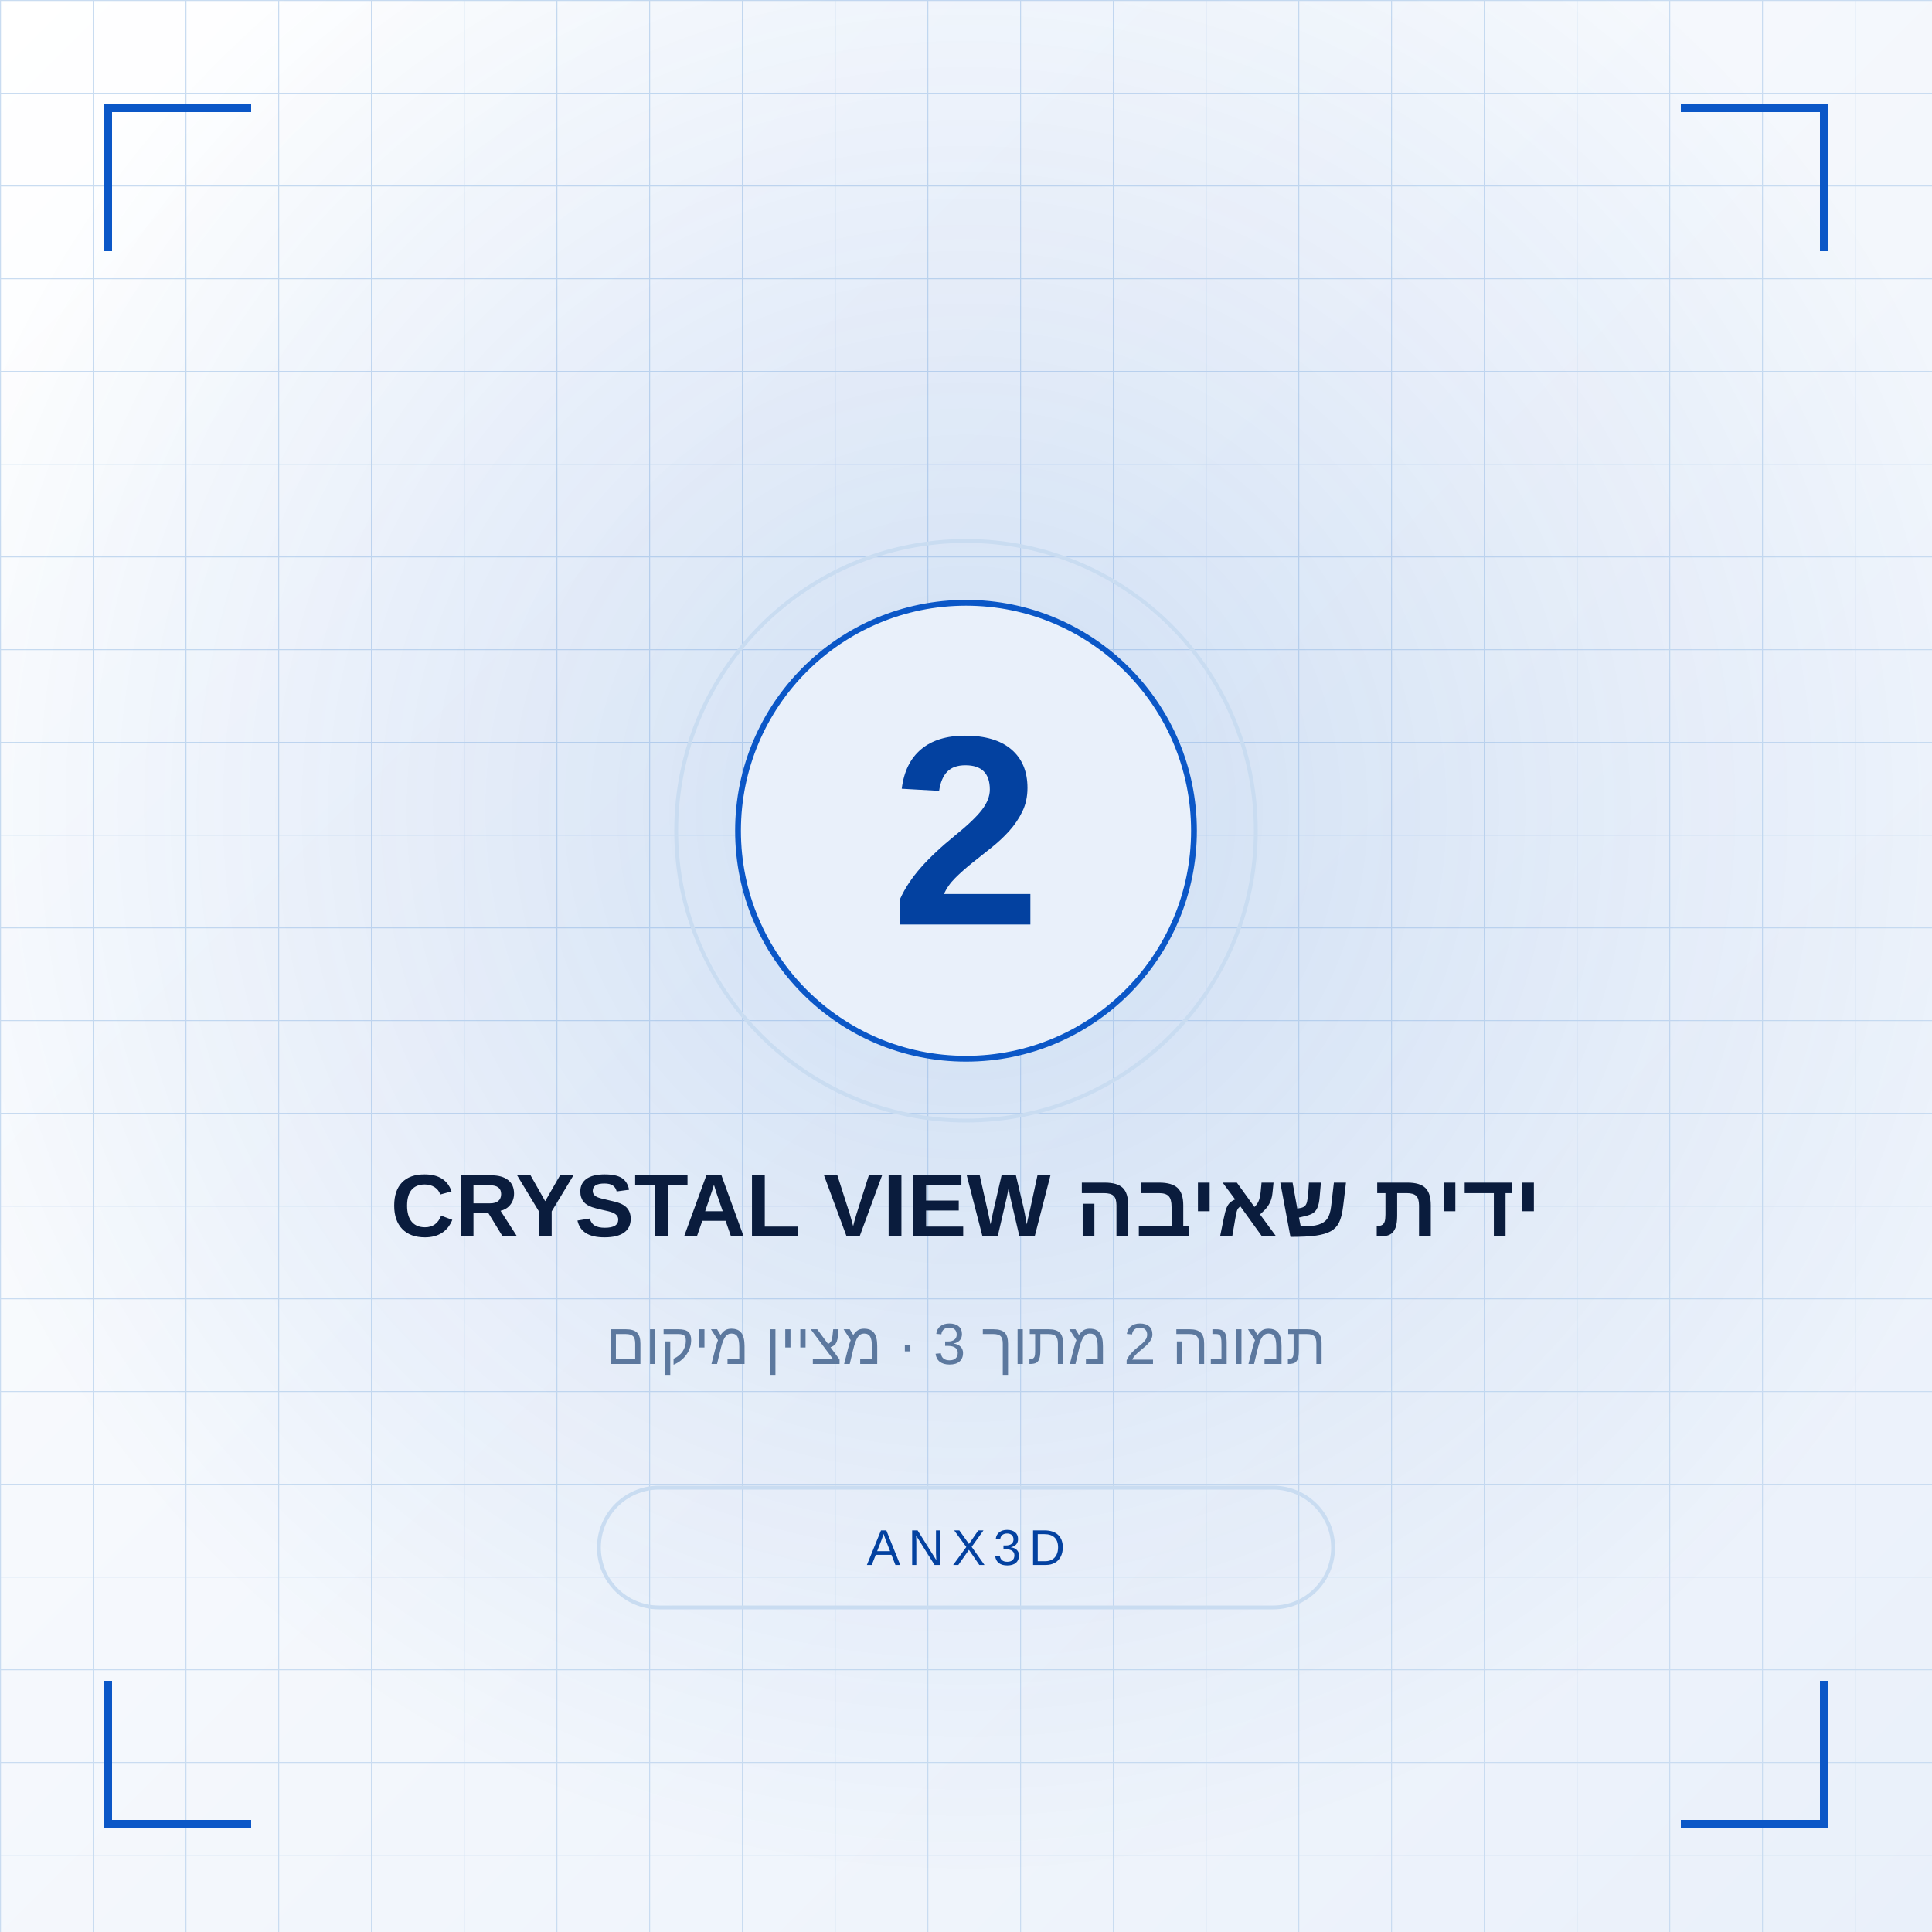
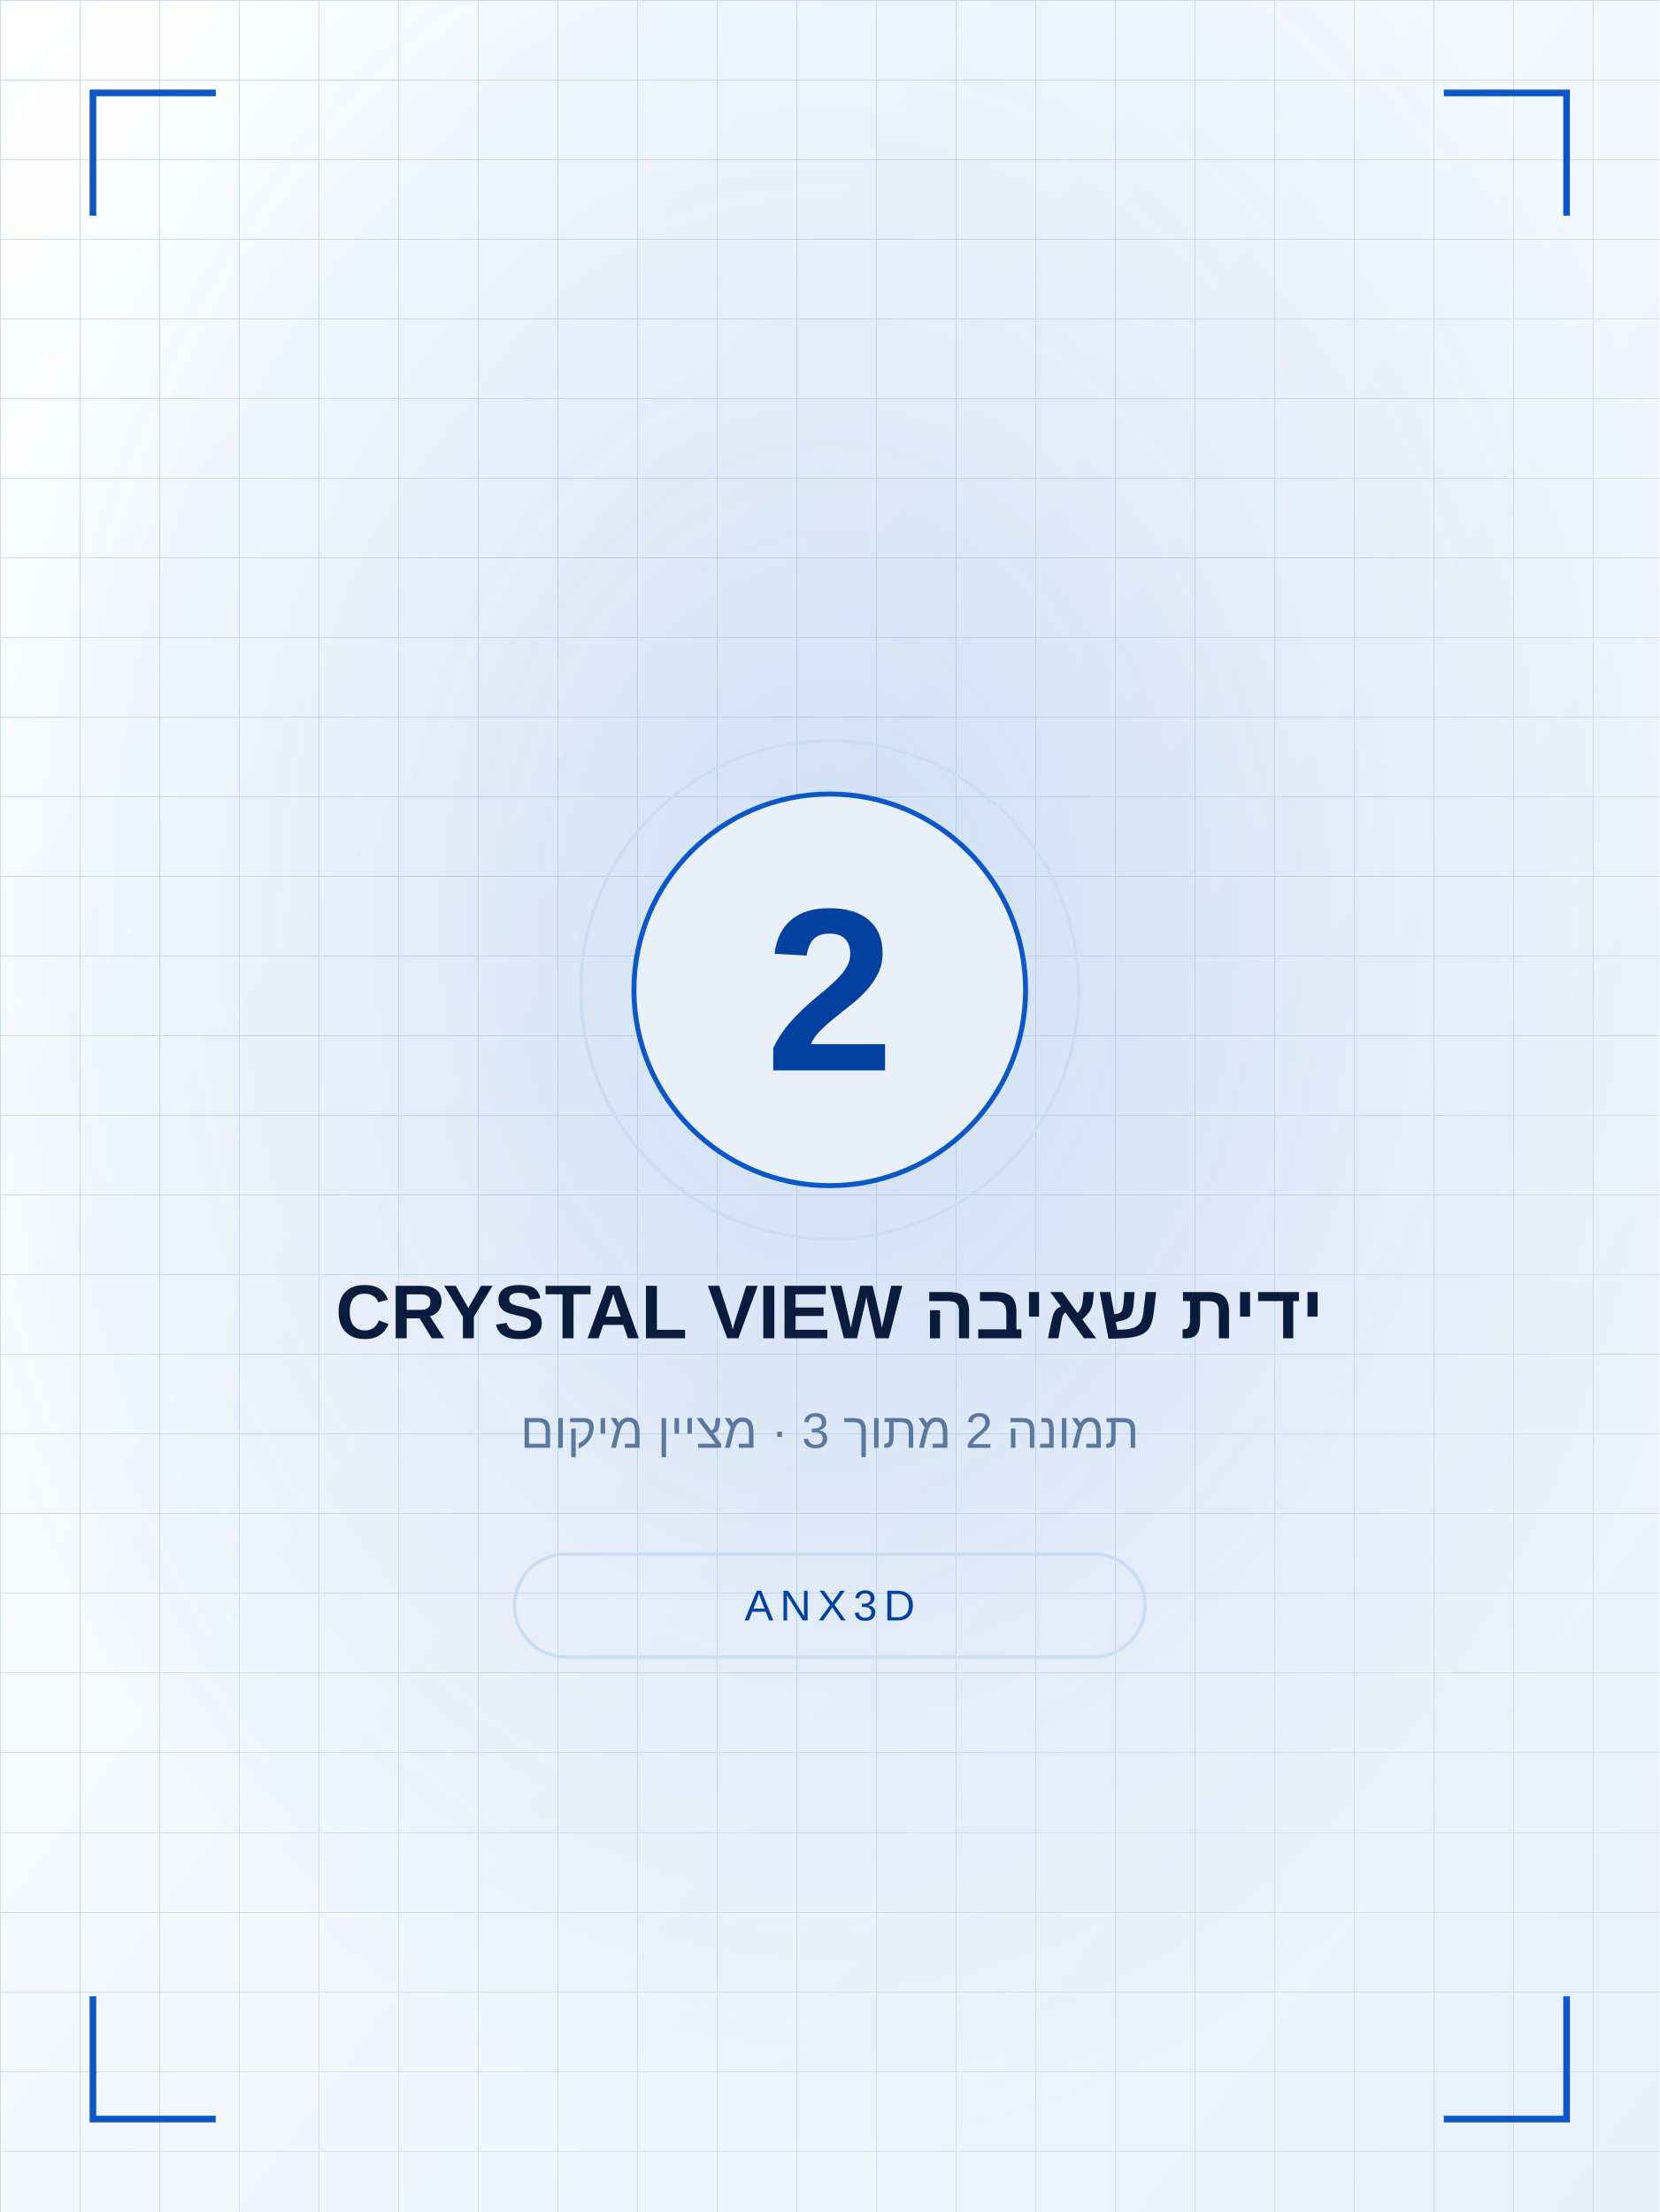
- <svg xmlns="http://www.w3.org/2000/svg" width="1000" height="1000" viewBox="0 0 1000 1000" role="img" aria-label="ידית שאיבה CRYSTAL VIEW — תמונה 2 מתוך 3 (מציין מיקום)">
+ <svg xmlns="http://www.w3.org/2000/svg" width="1000" height="1333" viewBox="0 0 1000 1333" role="img" aria-label="ידית שאיבה CRYSTAL VIEW — תמונה 2 מתוך 3 (מציין מיקום)">
  <defs>
    <linearGradient id="bg" x1="0" y1="0" x2="1" y2="1">
      <stop offset="0%" stop-color="#ffffff" />
      <stop offset="100%" stop-color="#e9f0fa" />
    </linearGradient>
    <pattern id="grid" width="48" height="48" patternUnits="userSpaceOnUse">
      <path d="M48 0H0V48" fill="none" stroke="#c9dcf1" stroke-width="1" />
    </pattern>
    <radialGradient id="glow" cx="50%" cy="42%" r="55%">
      <stop offset="0%" stop-color="#0b57c7" stop-opacity="0.16" />
      <stop offset="100%" stop-color="#0b57c7" stop-opacity="0" />
    </radialGradient>
  </defs>
-   <rect width="1000" height="1000" fill="url(#bg)" />
-   <rect width="1000" height="1000" fill="url(#grid)" />
-   <rect width="1000" height="1000" fill="url(#glow)" />
+   <rect width="1000" height="1333" fill="url(#bg)" />
+   <rect width="1000" height="1333" fill="url(#grid)" />
+   <rect width="1000" height="1333" fill="url(#glow)" />
  <path d="M56 128V56h72" fill="none" stroke="#0b57c7" stroke-width="4" stroke-linecap="square" />
  <path d="M872 56h72v72" fill="none" stroke="#0b57c7" stroke-width="4" stroke-linecap="square" />
-   <path d="M944 872v72h-72" fill="none" stroke="#0b57c7" stroke-width="4" stroke-linecap="square" />
-   <path d="M128 944H56v-72" fill="none" stroke="#0b57c7" stroke-width="4" stroke-linecap="square" />
-   <circle cx="500" cy="430" r="150" fill="none" stroke="#c9dcf1" stroke-width="2" />
-   <circle cx="500" cy="430" r="118" fill="#e9f0fa" stroke="#0b57c7" stroke-width="3" />
-   <text x="500" y="430" text-anchor="middle" dominant-baseline="central" font-family="Heebo, Arial, sans-serif" font-size="140" font-weight="700" fill="#0341a0">2</text>
-   <text x="500" y="640" text-anchor="middle" direction="rtl" font-family="Heebo, Arial, sans-serif" font-size="46" font-weight="700" fill="#0a1c3d">ידית שאיבה CRYSTAL VIEW</text>
-   <text x="500" y="706" text-anchor="middle" direction="rtl" font-family="Heebo, Arial, sans-serif" font-size="30" fill="#5c789e">תמונה 2 מתוך 3 · מציין מיקום</text>
-   <rect x="310" y="770" width="380" height="62" rx="31" fill="none" stroke="#c9dcf1" stroke-width="2" />
-   <text x="500" y="801" text-anchor="middle" dominant-baseline="central" font-family="Heebo, Arial, sans-serif" font-size="26" letter-spacing="4" fill="#0341a0">ANX3D</text>
+   <path d="M944 1205v72h-72" fill="none" stroke="#0b57c7" stroke-width="4" stroke-linecap="square" />
+   <path d="M128 1277H56v-72" fill="none" stroke="#0b57c7" stroke-width="4" stroke-linecap="square" />
+   <circle cx="500" cy="596.5" r="150" fill="none" stroke="#c9dcf1" stroke-width="2" />
+   <circle cx="500" cy="596.5" r="118" fill="#e9f0fa" stroke="#0b57c7" stroke-width="3" />
+   <text x="500" y="596.5" text-anchor="middle" dominant-baseline="central" font-family="Heebo, Arial, sans-serif" font-size="140" font-weight="700" fill="#0341a0">2</text>
+   <text x="500" y="806.5" text-anchor="middle" direction="rtl" font-family="Heebo, Arial, sans-serif" font-size="46" font-weight="700" fill="#0a1c3d">ידית שאיבה CRYSTAL VIEW</text>
+   <text x="500" y="872.5" text-anchor="middle" direction="rtl" font-family="Heebo, Arial, sans-serif" font-size="30" fill="#5c789e">תמונה 2 מתוך 3 · מציין מיקום</text>
+   <rect x="310" y="936.5" width="380" height="62" rx="31" fill="none" stroke="#c9dcf1" stroke-width="2" />
+   <text x="500" y="967.5" text-anchor="middle" dominant-baseline="central" font-family="Heebo, Arial, sans-serif" font-size="26" letter-spacing="4" fill="#0341a0">ANX3D</text>
</svg>
